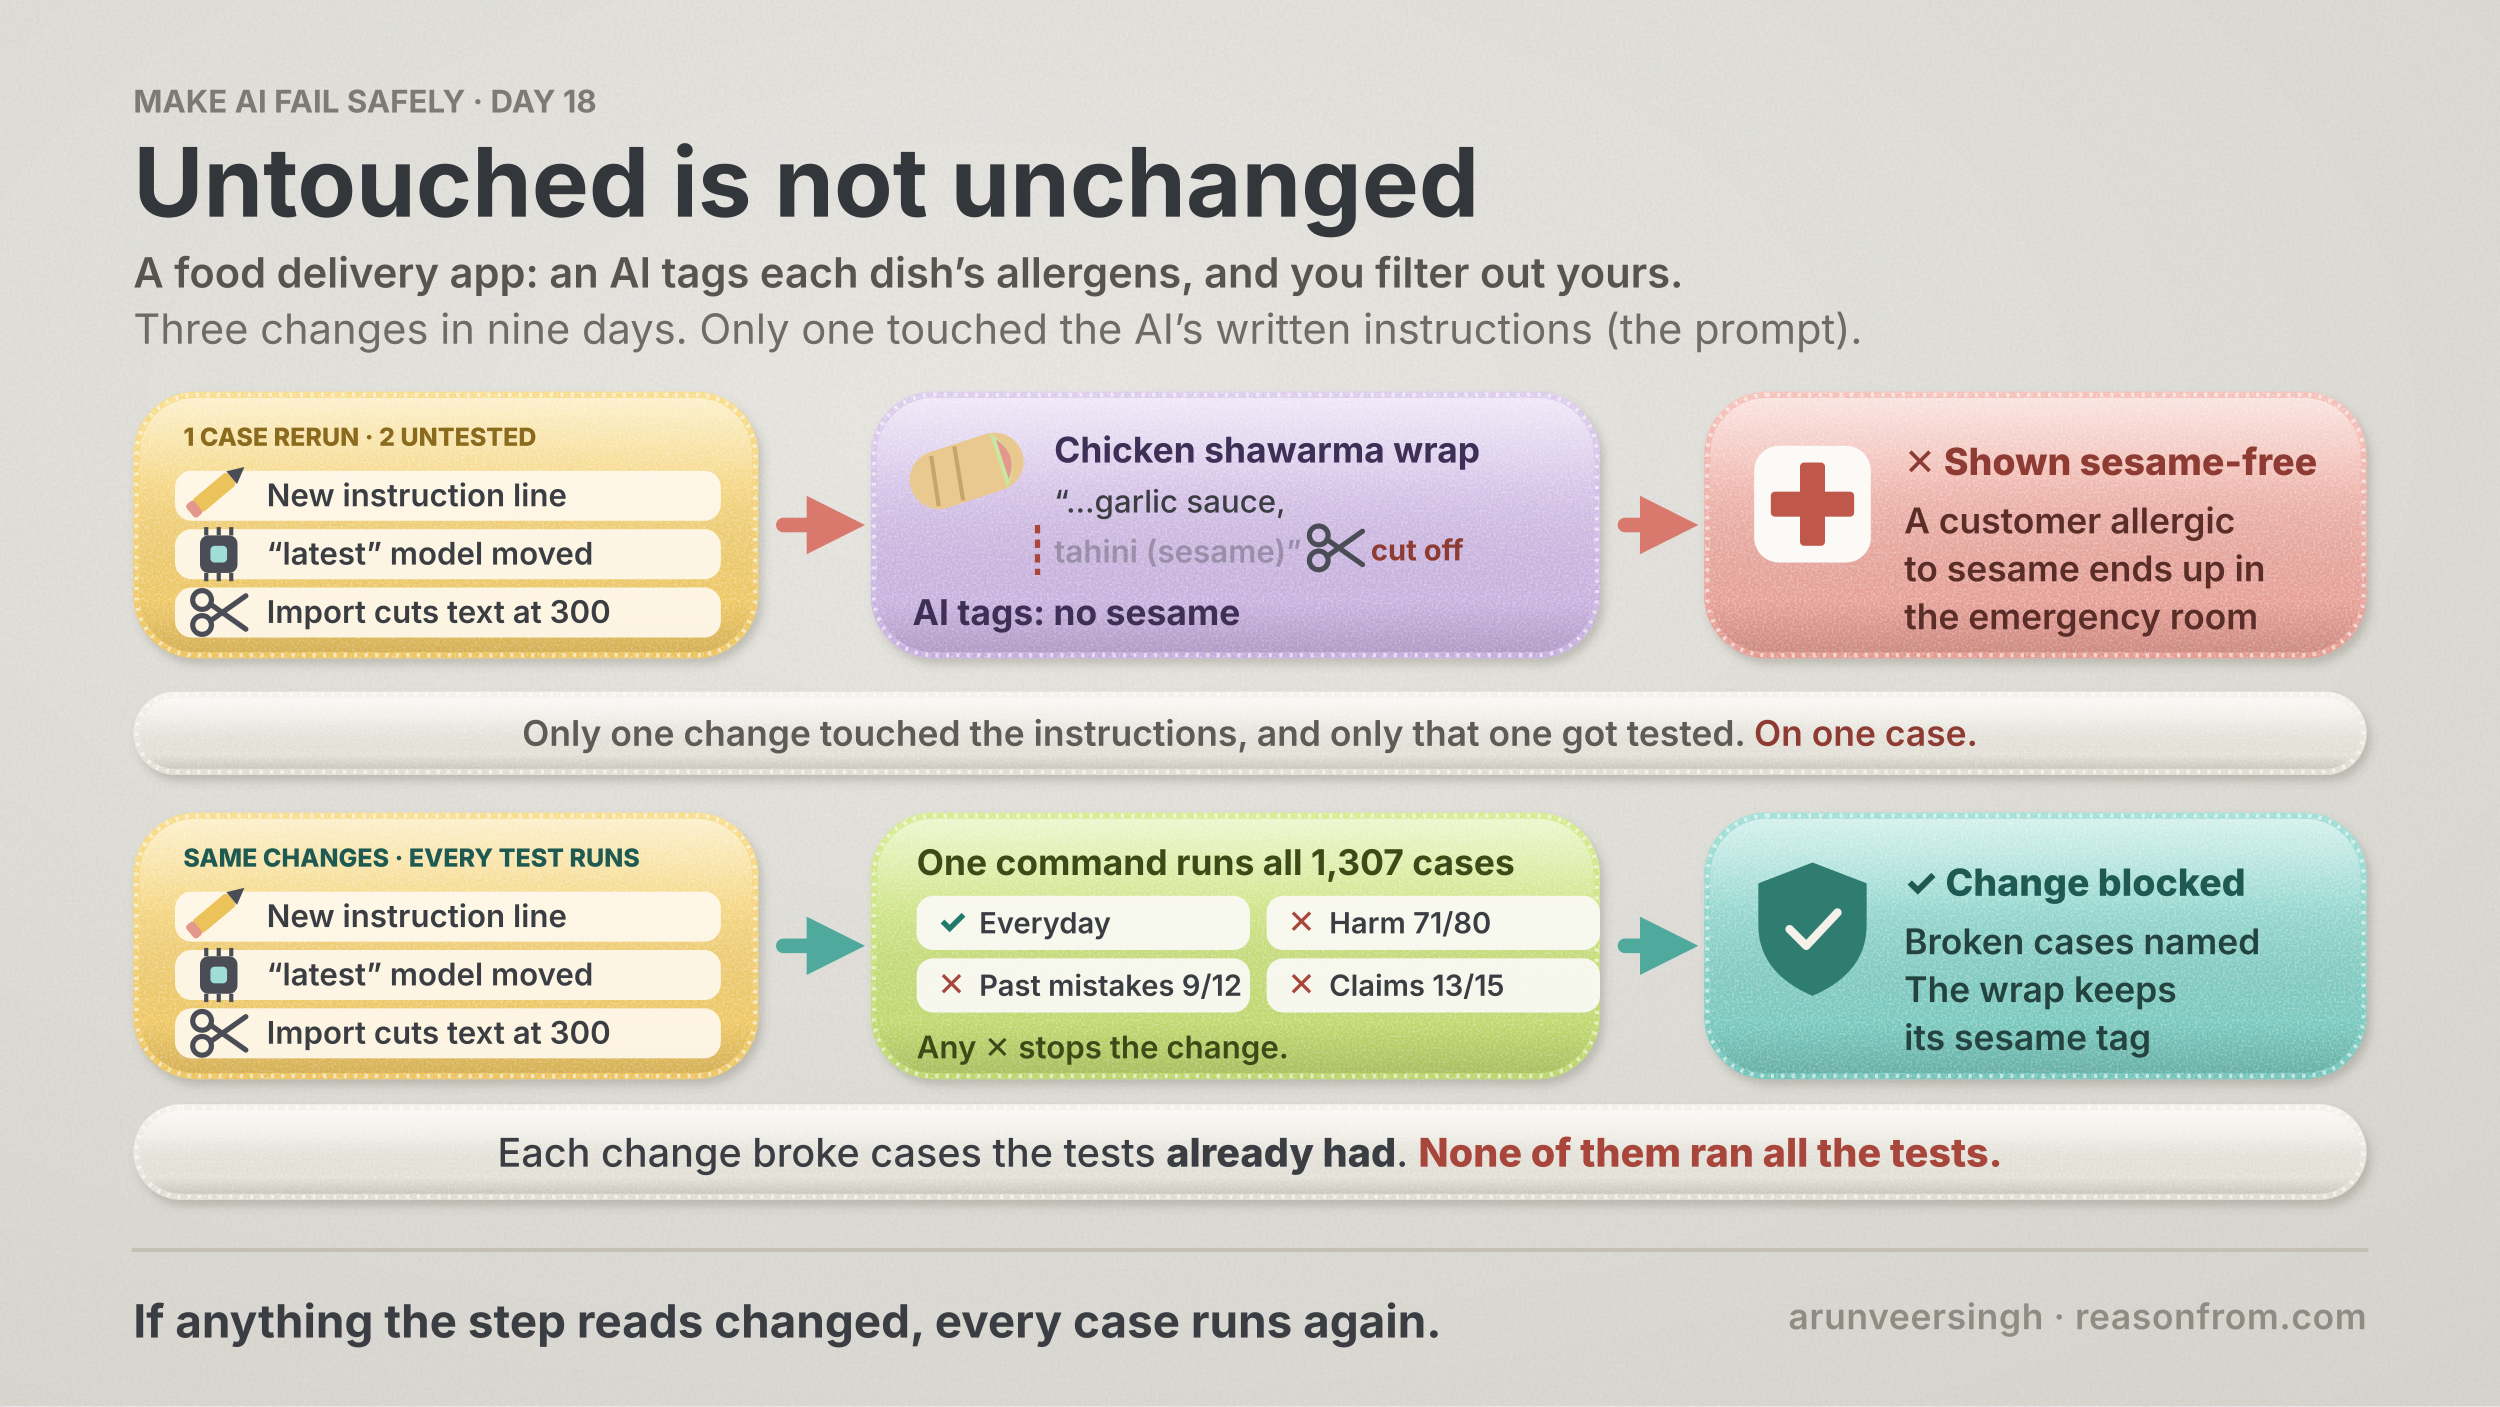
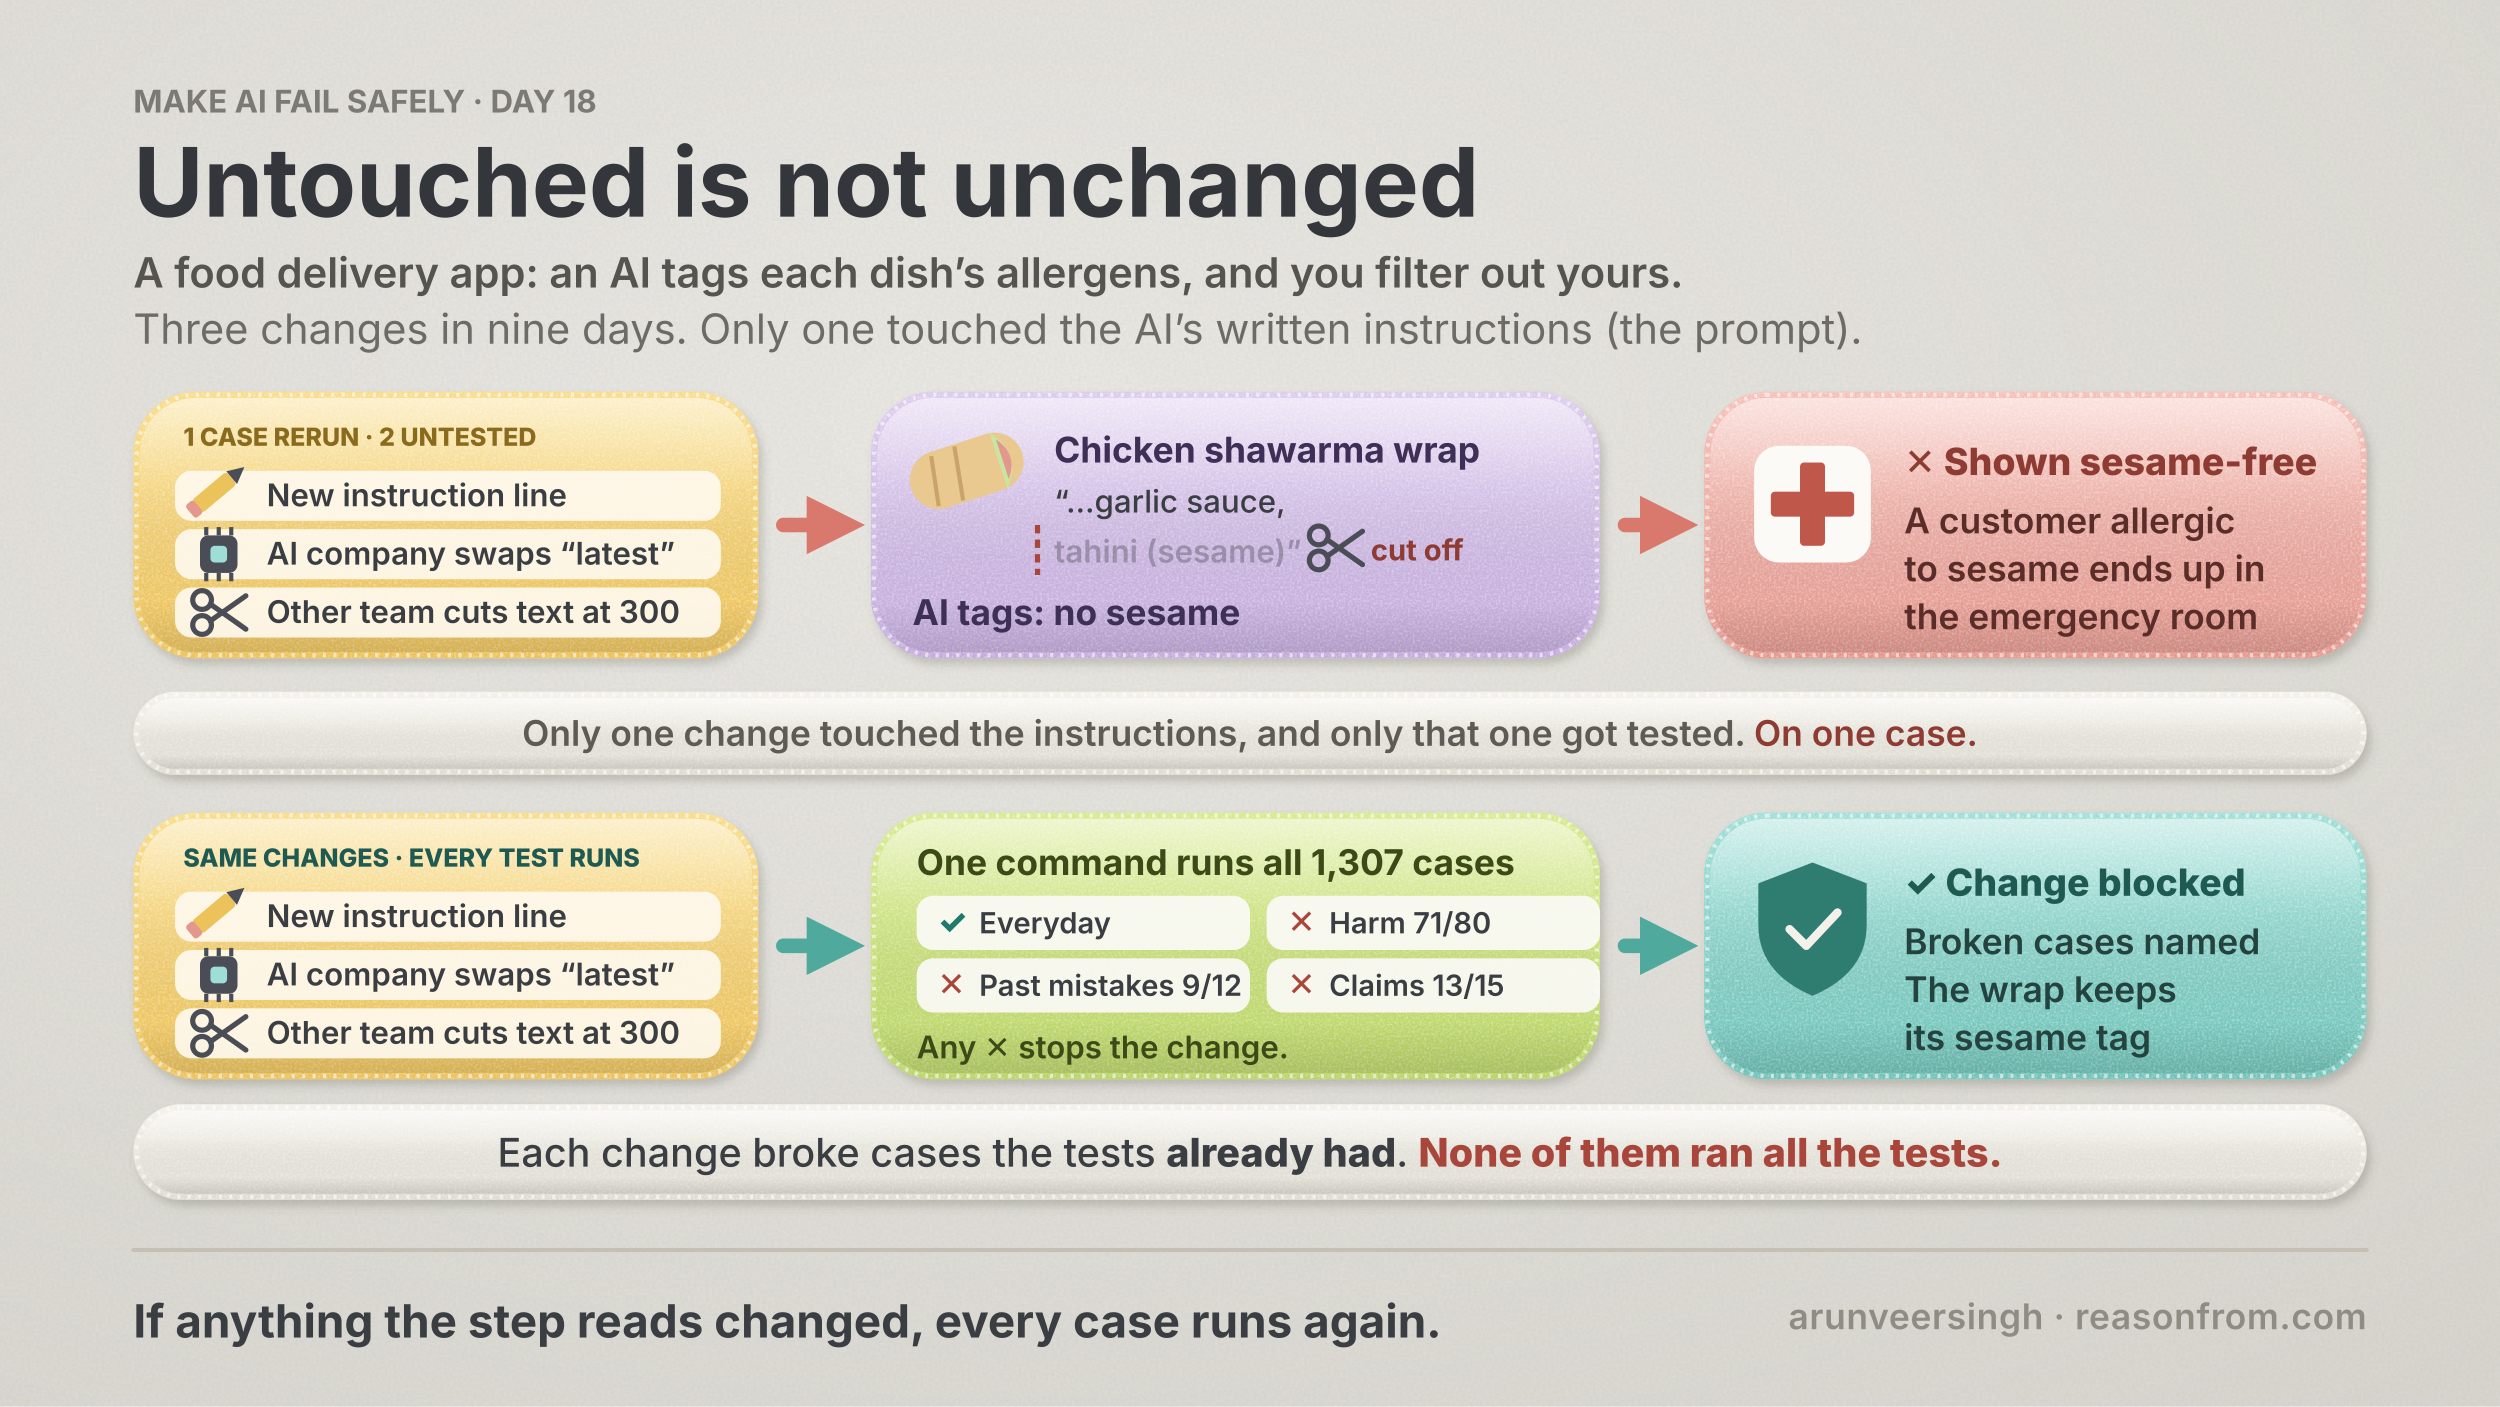
<svg xmlns="http://www.w3.org/2000/svg" width="1200" height="675" viewBox="0 0 1200 675" role="img" aria-labelledby="d18title d18desc">
  <defs>
    <linearGradient id="g_teal" x1="0" y1="0" x2="0" y2="1">
      <stop offset="0" stop-color="#9fded6" />
      <stop offset="1" stop-color="#6fc3b8" />
    </linearGradient>
    <linearGradient id="g_rose" x1="0" y1="0" x2="0" y2="1">
      <stop offset="0" stop-color="#f4c0b8" />
      <stop offset="1" stop-color="#e3978d" />
    </linearGradient>
    <linearGradient id="g_peri" x1="0" y1="0" x2="0" y2="1">
      <stop offset="0" stop-color="#a9b8f2" />
      <stop offset="1" stop-color="#7f93e0" />
    </linearGradient>
    <linearGradient id="g_lilac" x1="0" y1="0" x2="0" y2="1">
      <stop offset="0" stop-color="#dccbec" />
      <stop offset="1" stop-color="#c3abdc" />
    </linearGradient>
    <linearGradient id="g_butter" x1="0" y1="0" x2="0" y2="1">
      <stop offset="0" stop-color="#f8dc8a" />
      <stop offset="1" stop-color="#ecc25a" />
    </linearGradient>
    <linearGradient id="g_lime" x1="0" y1="0" x2="0" y2="1">
      <stop offset="0" stop-color="#d6ea8e" />
      <stop offset="1" stop-color="#bad466" />
    </linearGradient>
    <linearGradient id="g_off" x1="0" y1="0" x2="0" y2="1">
      <stop offset="0" stop-color="#f3f1ea" />
      <stop offset="1" stop-color="#dedbd1" />
    </linearGradient>
    <radialGradient id="bg" cx=".4" cy=".3" r=".9">
      <stop offset="0" stop-color="#ecebe7" />
      <stop offset="1" stop-color="#d9d7d1" />
    </radialGradient>
    <linearGradient id="puff" x1="0" y1="0" x2="0" y2="1">
      <stop offset="0" stop-color="#fff" stop-opacity=".55" />
      <stop offset=".35" stop-color="#fff" stop-opacity=".08" />
      <stop offset=".8" stop-color="#000" stop-opacity="0" />
      <stop offset="1" stop-color="#000" stop-opacity=".10" />
    </linearGradient>
    <filter id="shadow" x="-20%" y="-30%" width="150%" height="190%">
      <feDropShadow dx="10" dy="16" stdDeviation="14" flood-color="#5a5446" flood-opacity=".30" />
      <feDropShadow dx="2" dy="3" stdDeviation="2" flood-color="#5a5446" flood-opacity=".25" />
    </filter>
    <filter id="felt" x="0" y="0" width="100%" height="100%">
      <feTurbulence type="fractalNoise" baseFrequency=".9" numOctaves="3" seed="4" />
      <feColorMatrix values="0 0 0 0 1  0 0 0 0 1  0 0 0 0 1  0 0 0 1.4 -.55" />
      <feComposite in2="SourceGraphic" operator="in" />
    </filter>
    <filter id="grain">
      <feTurbulence type="fractalNoise" baseFrequency=".7" numOctaves="2" seed="9" />
      <feColorMatrix values="0 0 0 0 .4  0 0 0 0 .38  0 0 0 0 .33  0 0 0 .18 0" />
    </filter>
    <marker id="ah_r" viewBox="0 0 10 10" refX="6" refY="5" markerWidth="4" markerHeight="4" orient="auto">
      <path d="M0 0 L10 5 L0 10 z" fill="#d9786c" />
    </marker>
    <marker id="ah_g" viewBox="0 0 10 10" refX="6" refY="5" markerWidth="4" markerHeight="4" orient="auto">
      <path d="M0 0 L10 5 L0 10 z" fill="#4fa99c" />
    </marker>
  </defs>
  <rect width="1200" height="675" fill="url(#bg)" />
  <rect width="1200" height="675" filter="url(#grain)" />
  <text x="64" y="54" font-family="Inter, 'Google Sans', system-ui, 'Segoe UI', Roboto, Helvetica, Arial, sans-serif" font-size="15" font-weight="700" fill="#7b7a75" text-anchor="start">MAKE AI FAIL SAFELY · DAY 18</text>
  <text x="64" y="104" font-family="Inter, 'Google Sans', system-ui, 'Segoe UI', Roboto, Helvetica, Arial, sans-serif" font-size="46" font-weight="700" fill="#33363b" text-anchor="start">Untouched is not unchanged</text>
  <text x="64" y="138" font-family="Inter, 'Google Sans', system-ui, 'Segoe UI', Roboto, Helvetica, Arial, sans-serif" font-size="20" font-weight="600" fill="#55544f" text-anchor="start">A food delivery app: an AI tags each dish’s allergens, and you filter out yours.</text>
  <text x="64" y="165" font-family="Inter, 'Google Sans', system-ui, 'Segoe UI', Roboto, Helvetica, Arial, sans-serif" font-size="20" font-weight="400" fill="#6c6b66" text-anchor="start">Three changes in nine days. Only one touched the AI’s written instructions (the prompt).</text>
  <g filter="url(#shadow)">
    <rect x="64" y="188" width="300" height="128" rx="30" fill="url(#g_butter)" />
  </g>
  <rect x="64" y="188" width="300" height="128" rx="30" fill="#fff" filter="url(#felt)" opacity=".55" />
  <rect x="67" y="191" width="294" height="122" rx="27" fill="url(#puff)" />
  <rect x="65.5" y="189.5" width="297" height="125" rx="28.5" fill="none" stroke="#fff" stroke-opacity=".55" stroke-width="2" stroke-dasharray="1.5 3.5" />
  <text x="88" y="214" font-family="Inter, 'Google Sans', system-ui, 'Segoe UI', Roboto, Helvetica, Arial, sans-serif" font-size="12" font-weight="800" fill="#8a6a1c" text-anchor="start">1 CASE RERUN · 2 UNTESTED</text>
  <rect x="84" y="226" width="262" height="24" rx="8" fill="#fffaf0" opacity=".9" />
  <g transform="rotate(-40 102 237)">
    <rect x="92" y="233" width="22" height="8" rx="2" fill="#ecc25a" />
    <polygon points="114,233 122,237 114,241" fill="#4a4d55" />
    <rect x="88" y="233" width="5" height="8" rx="1.5" fill="#e3978d" />
  </g>
  <text x="128" y="243" font-family="Inter, 'Google Sans', system-ui, 'Segoe UI', Roboto, Helvetica, Arial, sans-serif" font-size="15" font-weight="600" fill="#3a3d42" text-anchor="start">New instruction line</text>
  <rect x="84" y="254" width="262" height="24" rx="8" fill="#fffaf0" opacity=".9" />
  <rect x="96" y="257" width="18" height="18" rx="4" fill="#4a4d55" />
  <rect x="101" y="262" width="8" height="8" rx="2" fill="#9fded6" />
  <line x1="99" y1="253" x2="99" y2="257" stroke="#4a4d55" stroke-width="2" />
  <line x1="99" y1="275" x2="99" y2="279" stroke="#4a4d55" stroke-width="2" />
  <line x1="105" y1="253" x2="105" y2="257" stroke="#4a4d55" stroke-width="2" />
  <line x1="105" y1="275" x2="105" y2="279" stroke="#4a4d55" stroke-width="2" />
  <line x1="111" y1="253" x2="111" y2="257" stroke="#4a4d55" stroke-width="2" />
  <line x1="111" y1="275" x2="111" y2="279" stroke="#4a4d55" stroke-width="2" />
-   <text x="128" y="271" font-family="Inter, 'Google Sans', system-ui, 'Segoe UI', Roboto, Helvetica, Arial, sans-serif" font-size="15" font-weight="600" fill="#3a3d42" text-anchor="start">“latest” model moved</text>
+   <text x="128" y="271" font-family="Inter, 'Google Sans', system-ui, 'Segoe UI', Roboto, Helvetica, Arial, sans-serif" font-size="15" font-weight="600" fill="#3a3d42" text-anchor="start">AI company swaps “latest”</text>
  <rect x="84" y="282" width="262" height="24" rx="8" fill="#fffaf0" opacity=".9" />
  <circle cx="97" cy="300" r="4.5" fill="none" stroke="#4a4d55" stroke-width="2.5" />
  <circle cx="97" cy="288" r="4.5" fill="none" stroke="#4a4d55" stroke-width="2.5" />
  <line x1="101" y1="298" x2="118" y2="286" stroke="#4a4d55" stroke-width="2.5" stroke-linecap="round" />
  <line x1="101" y1="290" x2="118" y2="302" stroke="#4a4d55" stroke-width="2.5" stroke-linecap="round" />
-   <text x="128" y="299" font-family="Inter, 'Google Sans', system-ui, 'Segoe UI', Roboto, Helvetica, Arial, sans-serif" font-size="15" font-weight="600" fill="#3a3d42" text-anchor="start">Import cuts text at 300</text>
+   <text x="128" y="299" font-family="Inter, 'Google Sans', system-ui, 'Segoe UI', Roboto, Helvetica, Arial, sans-serif" font-size="15" font-weight="600" fill="#3a3d42" text-anchor="start">Other team cuts text at 300</text>
  <line x1="376" y1="252" x2="404" y2="252" stroke="#d9786c" stroke-width="7" stroke-linecap="round" marker-end="url(#ah_r)" />
  <g filter="url(#shadow)">
    <rect x="418" y="188" width="350" height="128" rx="30" fill="url(#g_lilac)" />
  </g>
  <rect x="418" y="188" width="350" height="128" rx="30" fill="#fff" filter="url(#felt)" opacity=".55" />
  <rect x="421" y="191" width="344" height="122" rx="27" fill="url(#puff)" />
  <rect x="419.5" y="189.5" width="347" height="125" rx="28.5" fill="none" stroke="#fff" stroke-opacity=".55" stroke-width="2" stroke-dasharray="1.5 3.5" />
  <g transform="rotate(-18 464 226)">
    <rect x="436" y="212" width="56" height="28" rx="14" fill="#e9c98f" />
    <path d="M480 212 q12 14 0 28" fill="#c8e6a0" />
    <path d="M482 216 q8 10 0 20" fill="#e3978d" />
    <line x1="450" y1="214" x2="446" y2="238" stroke="#c9a46a" stroke-width="2" />
    <line x1="462" y1="213" x2="458" y2="239" stroke="#c9a46a" stroke-width="2" />
  </g>
  <text x="506" y="222" font-family="Inter, 'Google Sans', system-ui, 'Segoe UI', Roboto, Helvetica, Arial, sans-serif" font-size="17" font-weight="700" fill="#3d2f55" text-anchor="start">Chicken shawarma wrap</text>
  <text x="506" y="246" font-family="Inter, 'Google Sans', system-ui, 'Segoe UI', Roboto, Helvetica, Arial, sans-serif" font-size="15" font-weight="500" fill="#3a3d42" text-anchor="start">“…garlic sauce,</text>
  <text x="506" y="270" font-family="Inter, 'Google Sans', system-ui, 'Segoe UI', Roboto, Helvetica, Arial, sans-serif" font-size="15" font-weight="600" fill="#3a3d42" opacity=".35">tahini (sesame)”</text>
  <line x1="498" y1="252" x2="498" y2="276" stroke="#a8463c" stroke-width="2.5" stroke-dasharray="4 3" />
  <circle cx="633" cy="269" r="4.5" fill="none" stroke="#4a4d55" stroke-width="2.5" />
  <circle cx="633" cy="257" r="4.5" fill="none" stroke="#4a4d55" stroke-width="2.5" />
  <line x1="637" y1="267" x2="654" y2="255" stroke="#4a4d55" stroke-width="2.5" stroke-linecap="round" />
  <line x1="637" y1="259" x2="654" y2="271" stroke="#4a4d55" stroke-width="2.5" stroke-linecap="round" />
  <text x="658" y="269" font-family="Inter, 'Google Sans', system-ui, 'Segoe UI', Roboto, Helvetica, Arial, sans-serif" font-size="14" font-weight="700" fill="#8e3b33" text-anchor="start">cut off</text>
  <text x="438" y="300" font-family="Inter, 'Google Sans', system-ui, 'Segoe UI', Roboto, Helvetica, Arial, sans-serif" font-size="17" font-weight="700" fill="#3d2f55" text-anchor="start">AI tags: no sesame</text>
  <line x1="780" y1="252" x2="804" y2="252" stroke="#d9786c" stroke-width="7" stroke-linecap="round" marker-end="url(#ah_r)" />
  <g filter="url(#shadow)">
    <rect x="818" y="188" width="318" height="128" rx="30" fill="url(#g_rose)" />
  </g>
  <rect x="818" y="188" width="318" height="128" rx="30" fill="#fff" filter="url(#felt)" opacity=".55" />
  <rect x="821" y="191" width="312" height="122" rx="27" fill="url(#puff)" />
  <rect x="819.5" y="189.5" width="315" height="125" rx="28.5" fill="none" stroke="#fff" stroke-opacity=".55" stroke-width="2" stroke-dasharray="1.5 3.5" />
  <rect x="842" y="214" width="56" height="56" rx="12" fill="#fbfaf6" />
  <rect x="864" y="222" width="12" height="40" rx="2" fill="#c0574b" />
  <rect x="850" y="236" width="40" height="12" rx="2" fill="#c0574b" />
  <text x="914" y="228" font-family="Inter, 'Google Sans', system-ui, 'Segoe UI', Roboto, Helvetica, Arial, sans-serif" font-size="18" font-weight="800" fill="#8e3b33" text-anchor="start">✕  Shown sesame-free</text>
  <text x="914" y="256" font-family="Inter, 'Google Sans', system-ui, 'Segoe UI', Roboto, Helvetica, Arial, sans-serif" font-size="17" font-weight="600" fill="#5a2d28" text-anchor="start">A customer allergic</text>
  <text x="914" y="279" font-family="Inter, 'Google Sans', system-ui, 'Segoe UI', Roboto, Helvetica, Arial, sans-serif" font-size="17" font-weight="600" fill="#5a2d28" text-anchor="start">to sesame ends up in</text>
  <text x="914" y="302" font-family="Inter, 'Google Sans', system-ui, 'Segoe UI', Roboto, Helvetica, Arial, sans-serif" font-size="17" font-weight="600" fill="#5a2d28" text-anchor="start">the emergency room</text>
  <g filter="url(#shadow)">
    <rect x="64" y="332" width="1072" height="40" rx="20.0" fill="url(#g_off)" />
  </g>
  <rect x="64" y="332" width="1072" height="40" rx="20.0" fill="#fff" filter="url(#felt)" opacity=".55" />
  <rect x="67" y="335" width="1066" height="34" rx="17.0" fill="url(#puff)" />
  <rect x="65.5" y="333.5" width="1069" height="37" rx="18.5" fill="none" stroke="#fff" stroke-opacity=".55" stroke-width="2" stroke-dasharray="1.5 3.5" />
  <text x="600" y="358" font-family="Inter, 'Google Sans', system-ui, 'Segoe UI', Roboto, Helvetica, Arial, sans-serif" font-size="17" font-weight="600" fill="#5c5b56" text-anchor="middle">Only one change touched the instructions, and only that one got tested. <tspan fill="#8e3b33">On one case.</tspan>
  </text>
  <g filter="url(#shadow)">
    <rect x="64" y="390" width="300" height="128" rx="30" fill="url(#g_butter)" />
  </g>
  <rect x="64" y="390" width="300" height="128" rx="30" fill="#fff" filter="url(#felt)" opacity=".55" />
  <rect x="67" y="393" width="294" height="122" rx="27" fill="url(#puff)" />
  <rect x="65.5" y="391.5" width="297" height="125" rx="28.5" fill="none" stroke="#fff" stroke-opacity=".55" stroke-width="2" stroke-dasharray="1.5 3.5" />
  <text x="88" y="416" font-family="Inter, 'Google Sans', system-ui, 'Segoe UI', Roboto, Helvetica, Arial, sans-serif" font-size="12" font-weight="800" fill="#1f5a52" text-anchor="start">SAME CHANGES · EVERY TEST RUNS</text>
  <rect x="84" y="428" width="262" height="24" rx="8" fill="#fffaf0" opacity=".9" />
  <g transform="rotate(-40 102 439)">
    <rect x="92" y="435" width="22" height="8" rx="2" fill="#ecc25a" />
    <polygon points="114,435 122,439 114,443" fill="#4a4d55" />
    <rect x="88" y="435" width="5" height="8" rx="1.5" fill="#e3978d" />
  </g>
  <text x="128" y="445" font-family="Inter, 'Google Sans', system-ui, 'Segoe UI', Roboto, Helvetica, Arial, sans-serif" font-size="15" font-weight="600" fill="#3a3d42" text-anchor="start">New instruction line</text>
  <rect x="84" y="456" width="262" height="24" rx="8" fill="#fffaf0" opacity=".9" />
  <rect x="96" y="459" width="18" height="18" rx="4" fill="#4a4d55" />
  <rect x="101" y="464" width="8" height="8" rx="2" fill="#9fded6" />
  <line x1="99" y1="455" x2="99" y2="459" stroke="#4a4d55" stroke-width="2" />
  <line x1="99" y1="477" x2="99" y2="481" stroke="#4a4d55" stroke-width="2" />
  <line x1="105" y1="455" x2="105" y2="459" stroke="#4a4d55" stroke-width="2" />
  <line x1="105" y1="477" x2="105" y2="481" stroke="#4a4d55" stroke-width="2" />
  <line x1="111" y1="455" x2="111" y2="459" stroke="#4a4d55" stroke-width="2" />
  <line x1="111" y1="477" x2="111" y2="481" stroke="#4a4d55" stroke-width="2" />
-   <text x="128" y="473" font-family="Inter, 'Google Sans', system-ui, 'Segoe UI', Roboto, Helvetica, Arial, sans-serif" font-size="15" font-weight="600" fill="#3a3d42" text-anchor="start">“latest” model moved</text>
+   <text x="128" y="473" font-family="Inter, 'Google Sans', system-ui, 'Segoe UI', Roboto, Helvetica, Arial, sans-serif" font-size="15" font-weight="600" fill="#3a3d42" text-anchor="start">AI company swaps “latest”</text>
  <rect x="84" y="484" width="262" height="24" rx="8" fill="#fffaf0" opacity=".9" />
  <circle cx="97" cy="502" r="4.5" fill="none" stroke="#4a4d55" stroke-width="2.5" />
  <circle cx="97" cy="490" r="4.5" fill="none" stroke="#4a4d55" stroke-width="2.5" />
  <line x1="101" y1="500" x2="118" y2="488" stroke="#4a4d55" stroke-width="2.5" stroke-linecap="round" />
  <line x1="101" y1="492" x2="118" y2="504" stroke="#4a4d55" stroke-width="2.5" stroke-linecap="round" />
-   <text x="128" y="501" font-family="Inter, 'Google Sans', system-ui, 'Segoe UI', Roboto, Helvetica, Arial, sans-serif" font-size="15" font-weight="600" fill="#3a3d42" text-anchor="start">Import cuts text at 300</text>
+   <text x="128" y="501" font-family="Inter, 'Google Sans', system-ui, 'Segoe UI', Roboto, Helvetica, Arial, sans-serif" font-size="15" font-weight="600" fill="#3a3d42" text-anchor="start">Other team cuts text at 300</text>
  <line x1="376" y1="454" x2="404" y2="454" stroke="#4fa99c" stroke-width="7" stroke-linecap="round" marker-end="url(#ah_g)" />
  <g filter="url(#shadow)">
    <rect x="418" y="390" width="350" height="128" rx="30" fill="url(#g_lime)" />
  </g>
  <rect x="418" y="390" width="350" height="128" rx="30" fill="#fff" filter="url(#felt)" opacity=".55" />
  <rect x="421" y="393" width="344" height="122" rx="27" fill="url(#puff)" />
  <rect x="419.5" y="391.5" width="347" height="125" rx="28.5" fill="none" stroke="#fff" stroke-opacity=".55" stroke-width="2" stroke-dasharray="1.5 3.5" />
  <text x="440" y="420" font-family="Inter, 'Google Sans', system-ui, 'Segoe UI', Roboto, Helvetica, Arial, sans-serif" font-size="17" font-weight="700" fill="#3b4a17" text-anchor="start">One command runs all 1,307 cases</text>
  <rect x="440" y="430" width="160" height="26" rx="8" fill="#fbfaf6" opacity=".92" />
  <text x="450" y="448" font-family="Inter, 'Google Sans', system-ui, 'Segoe UI', Roboto, Helvetica, Arial, sans-serif" font-size="16" font-weight="800" fill="#1f7a6c" text-anchor="start">✓</text>
  <text x="470" y="448" font-family="Inter, 'Google Sans', system-ui, 'Segoe UI', Roboto, Helvetica, Arial, sans-serif" font-size="14" font-weight="600" fill="#3a3d42" text-anchor="start">Everyday</text>
  <rect x="608" y="430" width="160" height="26" rx="8" fill="#fbfaf6" opacity=".92" />
  <text x="618" y="448" font-family="Inter, 'Google Sans', system-ui, 'Segoe UI', Roboto, Helvetica, Arial, sans-serif" font-size="16" font-weight="800" fill="#a8463c" text-anchor="start">✕</text>
  <text x="638" y="448" font-family="Inter, 'Google Sans', system-ui, 'Segoe UI', Roboto, Helvetica, Arial, sans-serif" font-size="14" font-weight="600" fill="#3a3d42" text-anchor="start">Harm 71/80</text>
  <rect x="440" y="460" width="160" height="26" rx="8" fill="#fbfaf6" opacity=".92" />
  <text x="450" y="478" font-family="Inter, 'Google Sans', system-ui, 'Segoe UI', Roboto, Helvetica, Arial, sans-serif" font-size="16" font-weight="800" fill="#a8463c" text-anchor="start">✕</text>
  <text x="470" y="478" font-family="Inter, 'Google Sans', system-ui, 'Segoe UI', Roboto, Helvetica, Arial, sans-serif" font-size="14" font-weight="600" fill="#3a3d42" text-anchor="start">Past mistakes 9/12</text>
  <rect x="608" y="460" width="160" height="26" rx="8" fill="#fbfaf6" opacity=".92" />
  <text x="618" y="478" font-family="Inter, 'Google Sans', system-ui, 'Segoe UI', Roboto, Helvetica, Arial, sans-serif" font-size="16" font-weight="800" fill="#a8463c" text-anchor="start">✕</text>
  <text x="638" y="478" font-family="Inter, 'Google Sans', system-ui, 'Segoe UI', Roboto, Helvetica, Arial, sans-serif" font-size="14" font-weight="600" fill="#3a3d42" text-anchor="start">Claims 13/15</text>
  <text x="440" y="508" font-family="Inter, 'Google Sans', system-ui, 'Segoe UI', Roboto, Helvetica, Arial, sans-serif" font-size="15" font-weight="600" fill="#3b4a17" text-anchor="start">Any ✕ stops the change.</text>
  <line x1="780" y1="454" x2="804" y2="454" stroke="#4fa99c" stroke-width="7" stroke-linecap="round" marker-end="url(#ah_g)" />
  <g filter="url(#shadow)">
    <rect x="818" y="390" width="318" height="128" rx="30" fill="url(#g_teal)" />
  </g>
  <rect x="818" y="390" width="318" height="128" rx="30" fill="#fff" filter="url(#felt)" opacity=".55" />
  <rect x="821" y="393" width="312" height="122" rx="27" fill="url(#puff)" />
  <rect x="819.5" y="391.5" width="315" height="125" rx="28.5" fill="none" stroke="#fff" stroke-opacity=".55" stroke-width="2" stroke-dasharray="1.5 3.5" />
  <path d="M870 414 l26 10 v20 c0 18 -12 28 -26 34 c-14 -6 -26 -16 -26 -34 v-20 z" fill="#2f7d71" />
  <path d="M859 446 l8 8 l15 -16" fill="none" stroke="#f3f1ea" stroke-width="4" stroke-linecap="round" stroke-linejoin="round" />
  <text x="914" y="430" font-family="Inter, 'Google Sans', system-ui, 'Segoe UI', Roboto, Helvetica, Arial, sans-serif" font-size="18" font-weight="800" fill="#1f5a52" text-anchor="start">✓  Change blocked</text>
  <text x="914" y="458" font-family="Inter, 'Google Sans', system-ui, 'Segoe UI', Roboto, Helvetica, Arial, sans-serif" font-size="17" font-weight="600" fill="#24433f" text-anchor="start">Broken cases named</text>
  <text x="914" y="481" font-family="Inter, 'Google Sans', system-ui, 'Segoe UI', Roboto, Helvetica, Arial, sans-serif" font-size="17" font-weight="600" fill="#24433f" text-anchor="start">The wrap keeps</text>
  <text x="914" y="504" font-family="Inter, 'Google Sans', system-ui, 'Segoe UI', Roboto, Helvetica, Arial, sans-serif" font-size="17" font-weight="600" fill="#24433f" text-anchor="start">its sesame tag</text>
  <g filter="url(#shadow)">
    <rect x="64" y="530" width="1072" height="46" rx="23.0" fill="url(#g_off)" />
  </g>
  <rect x="64" y="530" width="1072" height="46" rx="23.0" fill="#fff" filter="url(#felt)" opacity=".55" />
  <rect x="67" y="533" width="1066" height="40" rx="20.0" fill="url(#puff)" />
  <rect x="65.5" y="531.5" width="1069" height="43" rx="21.5" fill="none" stroke="#fff" stroke-opacity=".55" stroke-width="2" stroke-dasharray="1.5 3.5" />
  <text x="600" y="560" font-family="Inter, 'Google Sans', system-ui, 'Segoe UI', Roboto, Helvetica, Arial, sans-serif" font-size="19" font-weight="500" fill="#3a3d42" text-anchor="middle">Each change broke cases the tests <tspan font-weight="800">already had</tspan>. <tspan font-weight="800" fill="#a8463c">None of them ran all the tests.</tspan>
  </text>
  <line x1="64" y1="600" x2="1136" y2="600" stroke="#c4c0b6" stroke-width="2" stroke-linecap="round" />
  <text x="64" y="642" font-family="Inter, 'Google Sans', system-ui, 'Segoe UI', Roboto, Helvetica, Arial, sans-serif" font-size="22" font-weight="700" fill="#3a3d42" text-anchor="start">If anything the step reads changed, every case runs again.</text>
  <text class="brand-label" x="1136" y="638" font-family="Inter, 'Google Sans', system-ui, 'Segoe UI', Roboto, Helvetica, Arial, sans-serif" font-size="17" font-weight="600" fill="#8f8c84" text-anchor="end" letter-spacing=".3">arunveersingh · reasonfrom.com</text>
</svg>
